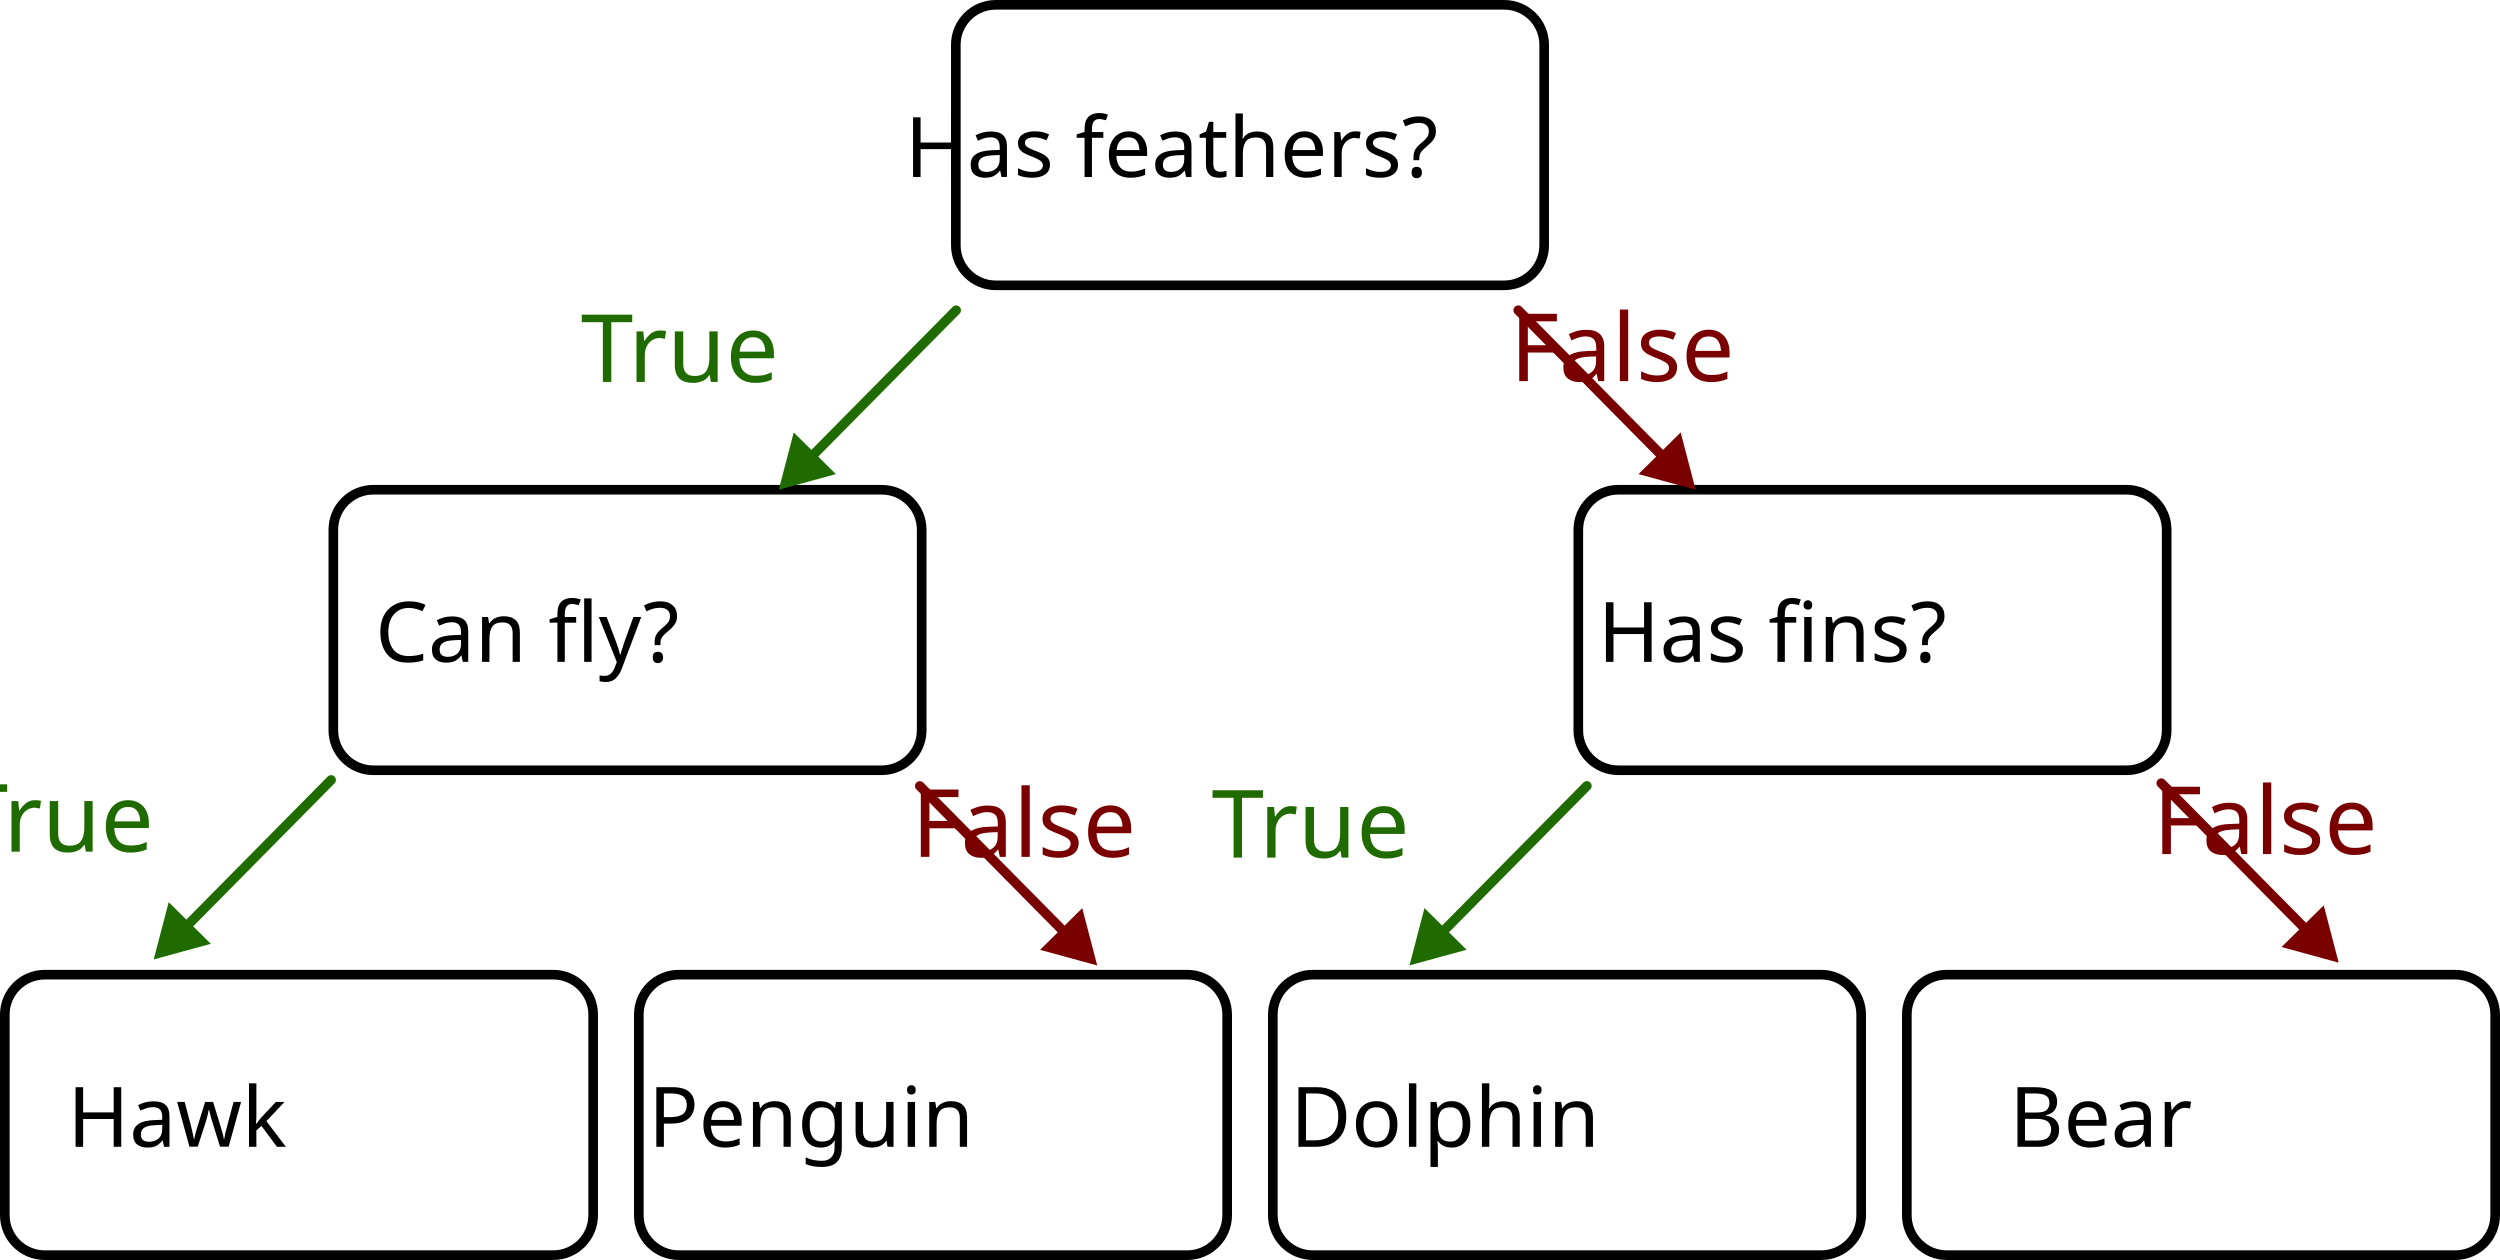
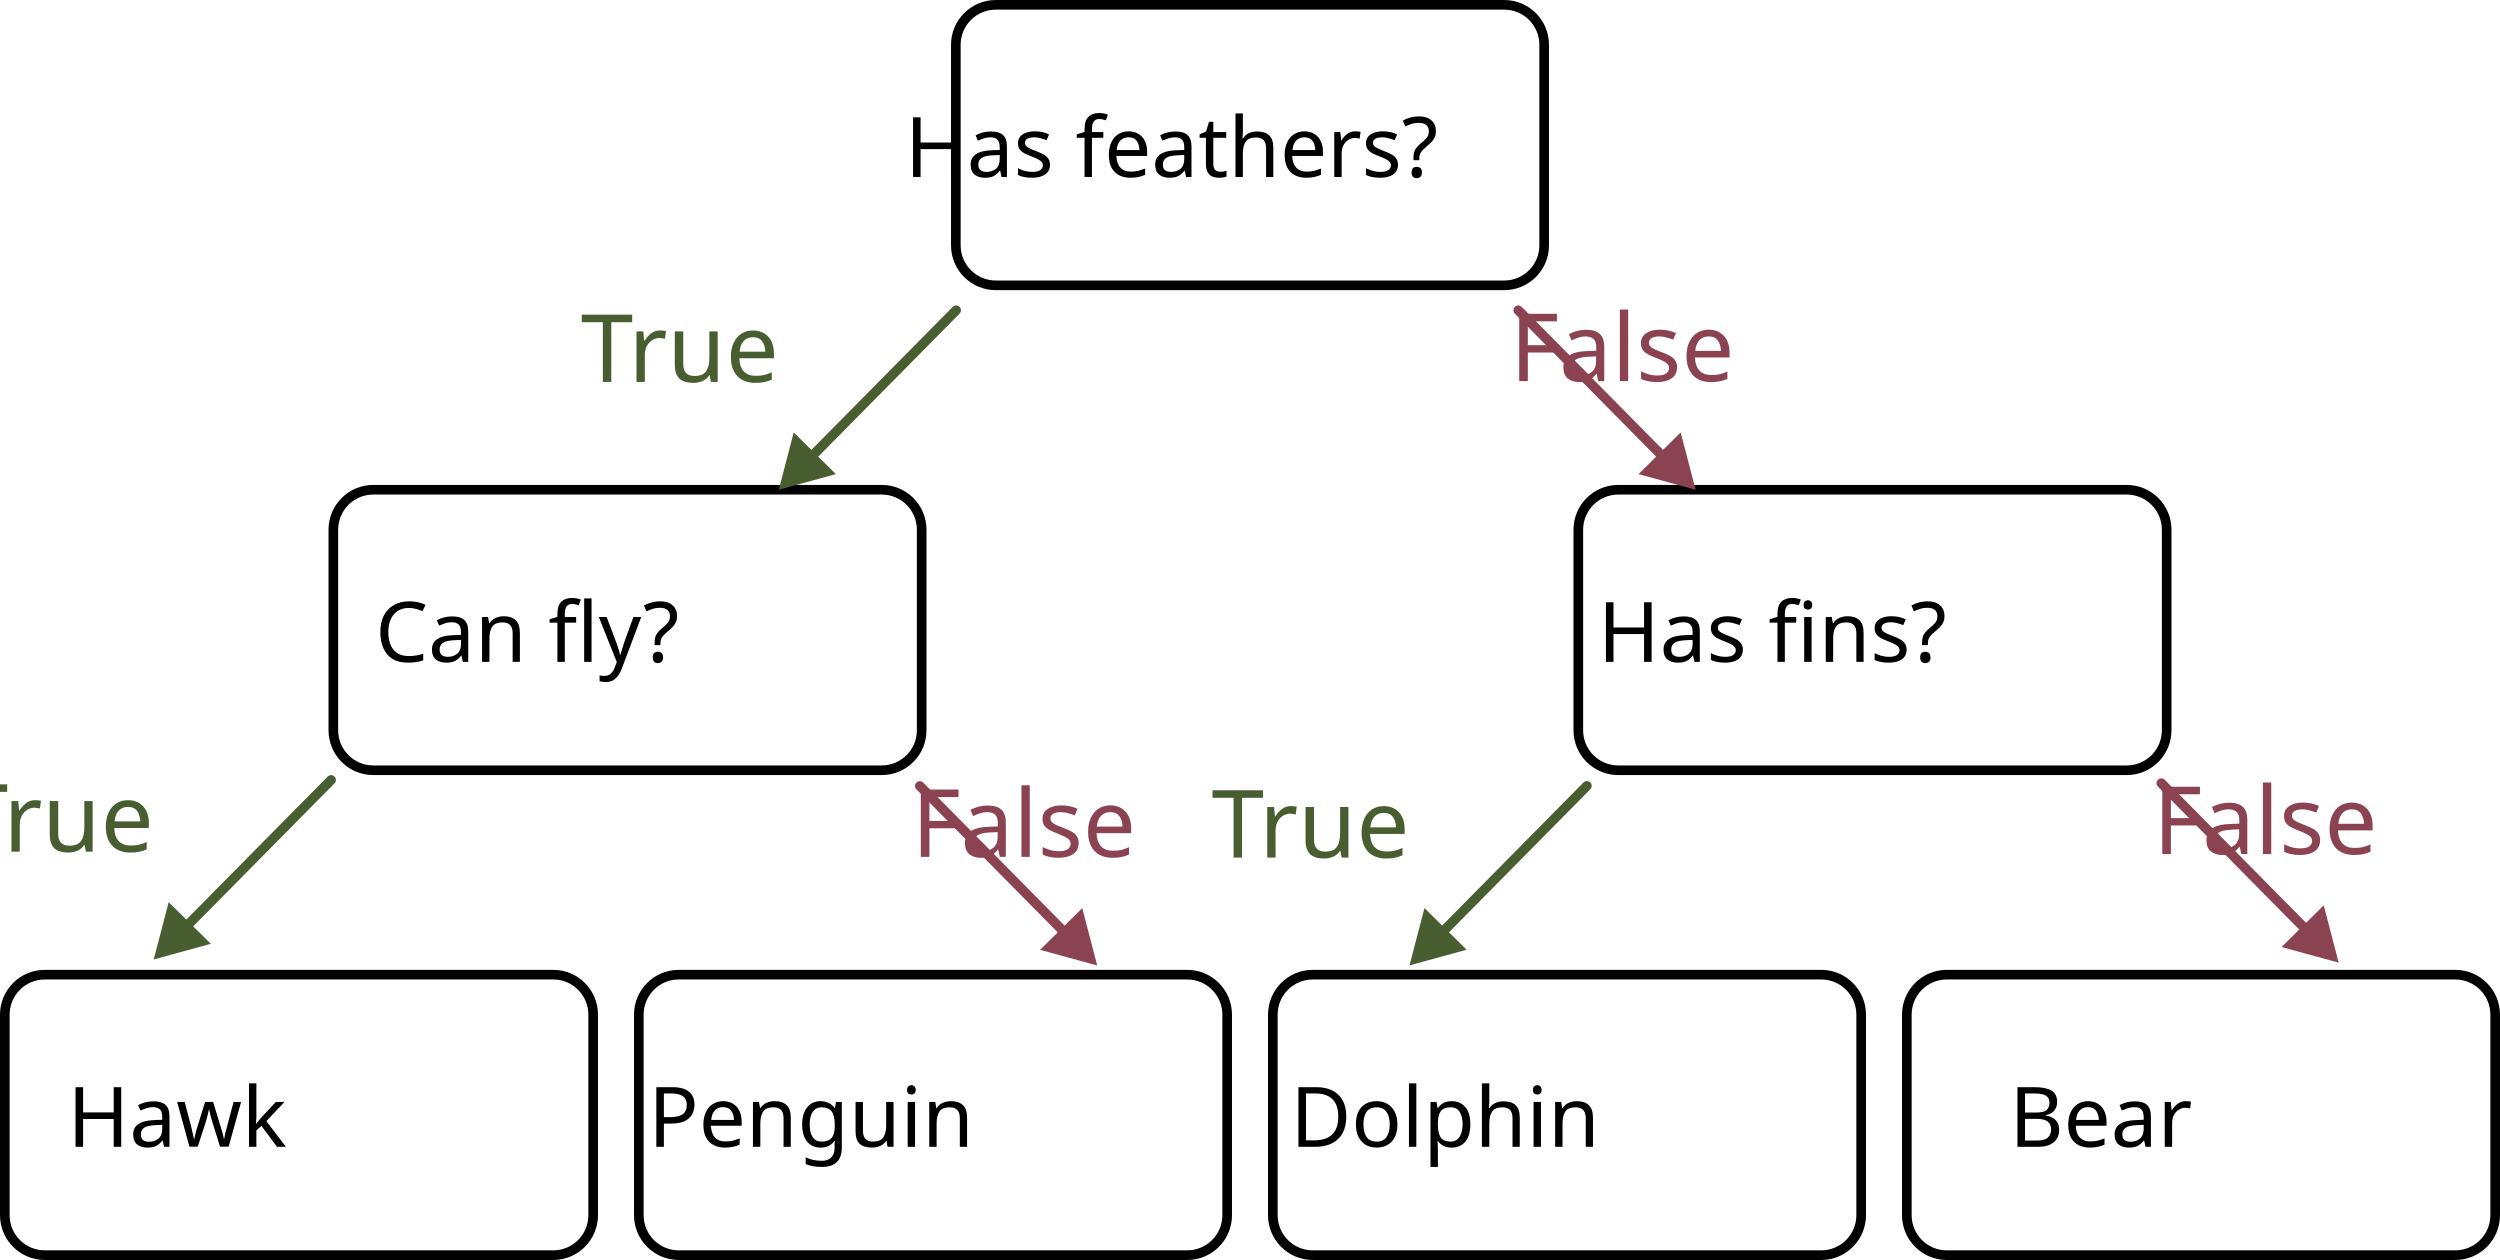
<svg xmlns="http://www.w3.org/2000/svg" width="360.834mm" height="181.86mm" viewBox="0 0 360.834 181.86" version="1.1" id="svg13040">
  <defs id="defs13037">
    <marker style="overflow:visible" id="TriangleStart" refX="0" refY="0" orient="auto-start-reverse" markerWidth="5.324" markerHeight="6.155" viewBox="0 0 5.324 6.155" preserveAspectRatio="xMidYMid">
      <path transform="scale(0.5)" style="fill:context-stroke;fill-rule:evenodd;stroke:context-stroke;stroke-width:1pt" d="M 5.77,0 -2.88,5 V -5 Z" id="path135" />
    </marker>
  </defs>
  <g id="layer1" transform="translate(26.71317,-24.22239)">
    <g id="g13157" transform="matrix(1.419996,0,0,1.419996,18.33405,-10.1733)">
      <rect style="fill:none;fill-opacity:1;stroke:#000000;stroke-width:0.979;stroke-linecap:round;stroke-linejoin:round;stroke-dasharray:none;stroke-dashoffset:0" id="rect13096" width="59.802" height="28.513" x="65.43" y="24.712" ry="4.063" />
      <text xml:space="preserve" style="font-size:8.495px;font-family:Ubuntu;-inkscape-font-specification:'Ubuntu, Normal';text-align:center;text-anchor:middle;fill:#000000;fill-opacity:1;stroke:none;stroke-width:1.31;stroke-linecap:round;stroke-linejoin:round;stroke-dasharray:none;stroke-dashoffset:0" x="95.08" y="42.21" id="text13152">
        <tspan id="tspan13150" style="fill:#000000;stroke:none;stroke-width:1.31" x="95.08" y="42.21">Has feathers?</tspan>
      </text>
    </g>
    <g id="g13294" transform="matrix(1.419996,0,0,1.419996,10.58287,-9.136583)">
      <g id="g13165" transform="translate(68.73079,48.55895)">
        <rect style="fill:none;fill-opacity:1;stroke:#000000;stroke-width:0.979;stroke-linecap:round;stroke-linejoin:round;stroke-dasharray:none;stroke-dashoffset:0" id="rect13159" width="59.802" height="28.513" x="65.43" y="24.712" ry="4.063" />
        <text xml:space="preserve" style="font-size:8.495px;font-family:Ubuntu;-inkscape-font-specification:'Ubuntu, Normal';text-align:center;text-anchor:middle;fill:#000000;fill-opacity:1;stroke:none;stroke-width:1.31;stroke-linecap:round;stroke-linejoin:round;stroke-dasharray:none;stroke-dashoffset:0" x="95.08" y="42.21" id="text13163">
          <tspan id="tspan13161" style="fill:#000000;stroke:none;stroke-width:1.31" x="95.08" y="42.21">Has fins?</tspan>
        </text>
      </g>
      <g id="g13173" transform="translate(-57.81359,48.55895)">
        <rect style="fill:none;fill-opacity:1;stroke:#000000;stroke-width:0.979;stroke-linecap:round;stroke-linejoin:round;stroke-dasharray:none;stroke-dashoffset:0" id="rect13167" width="59.802" height="28.513" x="65.43" y="24.712" ry="4.063" />
        <text xml:space="preserve" style="font-size:8.495px;font-family:Ubuntu;-inkscape-font-specification:'Ubuntu, Normal';text-align:center;text-anchor:middle;fill:#000000;fill-opacity:1;stroke:none;stroke-width:1.31;stroke-linecap:round;stroke-linejoin:round;stroke-dasharray:none;stroke-dashoffset:0" x="95.08" y="42.21" id="text13171">
          <tspan id="tspan13169" style="fill:#000000;stroke:none;stroke-width:1.31" x="95.08" y="42.21">Can fly?</tspan>
        </text>
      </g>
    </g>
    <g id="g13205" transform="matrix(1.419996,0,0,1.419996,155.5962,129.8072)">
      <g id="g13284">
        <g id="g13181" transform="translate(-193.3275)">
          <rect style="fill:none;fill-opacity:1;stroke:#000000;stroke-width:0.979;stroke-linecap:round;stroke-linejoin:round;stroke-dasharray:none;stroke-dashoffset:0" id="rect13175" width="59.802" height="28.513" x="65.43" y="24.712" ry="4.063" />
          <text xml:space="preserve" style="font-size:8.495px;font-family:Ubuntu;-inkscape-font-specification:'Ubuntu, Normal';text-align:center;text-anchor:middle;fill:#000000;fill-opacity:1;stroke:none;stroke-width:1.31;stroke-linecap:round;stroke-linejoin:round;stroke-dasharray:none;stroke-dashoffset:0" x="95.08" y="42.21" id="text13179">
            <tspan id="tspan13177" style="fill:#000000;stroke:none;stroke-width:1.31" x="95.08" y="42.21">Hawk</tspan>
          </text>
        </g>
        <g id="g13189" transform="translate(-128.885)">
          <rect style="fill:none;fill-opacity:1;stroke:#000000;stroke-width:0.979;stroke-linecap:round;stroke-linejoin:round;stroke-dasharray:none;stroke-dashoffset:0" id="rect13183" width="59.802" height="28.513" x="65.43" y="24.712" ry="4.063" />
          <text xml:space="preserve" style="font-size:8.495px;font-family:Ubuntu;-inkscape-font-specification:'Ubuntu, Normal';text-align:center;text-anchor:middle;fill:#000000;fill-opacity:1;stroke:none;stroke-width:1.31;stroke-linecap:round;stroke-linejoin:round;stroke-dasharray:none;stroke-dashoffset:0" x="95.08" y="42.21" id="text13187">
            <tspan id="tspan13185" style="fill:#000000;stroke:none;stroke-width:1.31" x="95.08" y="42.21">Penguin</tspan>
          </text>
        </g>
        <g id="g13197" transform="translate(-64.44251)">
          <rect style="fill:none;fill-opacity:1;stroke:#000000;stroke-width:0.979;stroke-linecap:round;stroke-linejoin:round;stroke-dasharray:none;stroke-dashoffset:0" id="rect13191" width="59.802" height="28.513" x="65.43" y="24.712" ry="4.063" />
          <text xml:space="preserve" style="font-size:8.495px;font-family:Ubuntu;-inkscape-font-specification:'Ubuntu, Normal';text-align:center;text-anchor:middle;fill:#000000;fill-opacity:1;stroke:none;stroke-width:1.31;stroke-linecap:round;stroke-linejoin:round;stroke-dasharray:none;stroke-dashoffset:0" x="95.08" y="42.21" id="text13195">
            <tspan id="tspan13193" style="fill:#000000;stroke:none;stroke-width:1.31" x="95.08" y="42.21">Dolphin</tspan>
          </text>
        </g>
        <rect style="fill:none;fill-opacity:1;stroke:#000000;stroke-width:0.979;stroke-linecap:round;stroke-linejoin:round;stroke-dasharray:none;stroke-dashoffset:0" id="rect13199" width="59.802" height="28.513" x="65.43" y="24.712" ry="4.063" />
        <text xml:space="preserve" style="font-size:8.495px;font-family:Ubuntu;-inkscape-font-specification:'Ubuntu, Normal';text-align:center;text-anchor:middle;fill:#000000;fill-opacity:1;stroke:none;stroke-width:1.31;stroke-linecap:round;stroke-linejoin:round;stroke-dasharray:none;stroke-dashoffset:0" x="95.08" y="42.21" id="text13203">
          <tspan id="tspan13201" style="fill:#000000;stroke:none;stroke-width:1.31" x="95.08" y="42.21">Bear</tspan>
        </text>
      </g>
    </g>
    <g id="g13441" transform="matrix(1.419996,0,0,1.419996,11.21942,-10.1733)">
-       <path style="fill:#206b00;fill-opacity:1;stroke:#206b00;stroke-width:0.979;stroke-linecap:round;stroke-linejoin:round;stroke-dasharray:none;stroke-dashoffset:0;marker-end:url(#TriangleStart)" d="M 70.472,55.758 54.886,71.529" id="path13350" />
-       <text xml:space="preserve" style="font-size:9.574px;font-family:Ubuntu;-inkscape-font-specification:'Ubuntu, Normal';text-align:center;text-anchor:middle;fill:#206b00;fill-opacity:1;stroke:none;stroke-width:1.476;stroke-linecap:round;stroke-linejoin:round;stroke-dasharray:none;stroke-dashoffset:0" x="51.099" y="63.047" id="text13434">
-         <tspan id="tspan13432" style="stroke:none;stroke-width:1.476" x="51.099" y="63.047">True</tspan>
+       <path style="fill:#485e30;fill-opacity:1;stroke:#485e30;stroke-width:0.979;stroke-linecap:round;stroke-linejoin:round;stroke-dasharray:none;stroke-dashoffset:0;marker-end:url(#TriangleStart)" d="M 70.472,55.758 54.886,71.529" id="path13350" />
+       <text xml:space="preserve" style="font-size:9.574px;font-family:Ubuntu;-inkscape-font-specification:'Ubuntu, Normal';text-align:center;text-anchor:middle;fill:#485e30;fill-opacity:1;stroke:none;stroke-width:1.476;stroke-linecap:round;stroke-linejoin:round;stroke-dasharray:none;stroke-dashoffset:0" x="51.099" y="63.047" id="text13434">
+         <tspan id="tspan13432" style="stroke:none;stroke-width:1.476;fill:#485e30" x="51.099" y="63.047">True</tspan>
      </text>
    </g>
    <g id="g13461" transform="matrix(1.419996,0,0,1.419996,117.2586,-10.1733)">
-       <path style="fill:#7a0000;fill-opacity:1;stroke:#7a0000;stroke-width:0.979;stroke-linecap:round;stroke-linejoin:round;stroke-dasharray:none;stroke-dashoffset:0;marker-end:url(#TriangleStart)" d="M 52.932,55.758 68.518,71.529" id="path13455" />
-       <text xml:space="preserve" style="font-size:9.574px;font-family:Ubuntu;-inkscape-font-specification:'Ubuntu, Normal';text-align:center;text-anchor:middle;fill:#7a0000;fill-opacity:1;stroke:none;stroke-width:1.476;stroke-linecap:round;stroke-linejoin:round;stroke-dasharray:none;stroke-dashoffset:0" x="72.218" y="62.963" id="text13459">
-         <tspan id="tspan13457" style="fill:#7a0000;stroke:none;stroke-width:1.476" x="72.218" y="62.963">False</tspan>
+       <path style="fill:#8c4351;fill-opacity:1;stroke:#8c4351;stroke-width:0.979;stroke-linecap:round;stroke-linejoin:round;stroke-dasharray:none;stroke-dashoffset:0;marker-end:url(#TriangleStart)" d="M 52.932,55.758 68.518,71.529" id="path13455" />
+       <text xml:space="preserve" style="font-size:9.574px;font-family:Ubuntu;-inkscape-font-specification:'Ubuntu, Normal';text-align:center;text-anchor:middle;fill:#8c4351;fill-opacity:1;stroke:none;stroke-width:1.476;stroke-linecap:round;stroke-linejoin:round;stroke-dasharray:none;stroke-dashoffset:0" x="72.218" y="62.963" id="text13459">
+         <tspan id="tspan13457" style="fill:#8c4351;stroke:none;stroke-width:1.476" x="72.218" y="62.963">False</tspan>
      </text>
    </g>
    <g id="g13589" transform="matrix(1.419996,0,0,1.419996,-78.99534,57.62037)">
-       <path style="fill:#206b00;fill-opacity:1;stroke:#206b00;stroke-width:0.979;stroke-linecap:round;stroke-linejoin:round;stroke-dasharray:none;stroke-dashoffset:0;marker-end:url(#TriangleStart)" d="M 70.472,55.758 54.886,71.529" id="path13583" />
-       <text xml:space="preserve" style="font-size:9.574px;font-family:Ubuntu;-inkscape-font-specification:'Ubuntu, Normal';text-align:center;text-anchor:middle;fill:#206b00;fill-opacity:1;stroke:none;stroke-width:1.476;stroke-linecap:round;stroke-linejoin:round;stroke-dasharray:none;stroke-dashoffset:0" x="51.099" y="63.047" id="text13587">
-         <tspan id="tspan13585" style="stroke:none;stroke-width:1.476" x="51.099" y="63.047">True</tspan>
+       <path style="fill:#485e30;fill-opacity:1;stroke:#485e30;stroke-width:0.979;stroke-linecap:round;stroke-linejoin:round;stroke-dasharray:none;stroke-dashoffset:0;marker-end:url(#TriangleStart)" d="M 70.472,55.758 54.886,71.529" id="path13583" />
+       <text xml:space="preserve" style="font-size:9.574px;font-family:Ubuntu;-inkscape-font-specification:'Ubuntu, Normal';text-align:center;text-anchor:middle;fill:#485e30;fill-opacity:1;stroke:none;stroke-width:1.476;stroke-linecap:round;stroke-linejoin:round;stroke-dasharray:none;stroke-dashoffset:0" x="51.099" y="63.047" id="text13587">
+         <tspan id="tspan13585" style="stroke:none;stroke-width:1.476;fill:#485e30" x="51.099" y="63.047">True</tspan>
      </text>
    </g>
    <g id="g13599" transform="matrix(1.419996,0,0,1.419996,102.2566,58.47698)">
-       <path style="fill:#206b00;fill-opacity:1;stroke:#206b00;stroke-width:0.979;stroke-linecap:round;stroke-linejoin:round;stroke-dasharray:none;stroke-dashoffset:0;marker-end:url(#TriangleStart)" d="M 70.472,55.758 54.886,71.529" id="path13593" />
-       <text xml:space="preserve" style="font-size:9.574px;font-family:Ubuntu;-inkscape-font-specification:'Ubuntu, Normal';text-align:center;text-anchor:middle;fill:#206b00;fill-opacity:1;stroke:none;stroke-width:1.476;stroke-linecap:round;stroke-linejoin:round;stroke-dasharray:none;stroke-dashoffset:0" x="51.099" y="63.047" id="text13597">
-         <tspan id="tspan13595" style="stroke:none;stroke-width:1.476" x="51.099" y="63.047">True</tspan>
+       <path style="fill:#485e30;fill-opacity:1;stroke:#485e30;stroke-width:0.979;stroke-linecap:round;stroke-linejoin:round;stroke-dasharray:none;stroke-dashoffset:0;marker-end:url(#TriangleStart)" d="M 70.472,55.758 54.886,71.529" id="path13593" />
+       <text xml:space="preserve" style="font-size:9.574px;font-family:Ubuntu;-inkscape-font-specification:'Ubuntu, Normal';text-align:center;text-anchor:middle;fill:#485e30;fill-opacity:1;stroke:none;stroke-width:1.476;stroke-linecap:round;stroke-linejoin:round;stroke-dasharray:none;stroke-dashoffset:0" x="51.099" y="63.047" id="text13597">
+         <tspan id="tspan13595" style="stroke:none;stroke-width:1.476;fill:#485e30" x="51.099" y="63.047">True</tspan>
      </text>
    </g>
    <g id="g13611" transform="matrix(1.419996,0,0,1.419996,30.88622,58.48873)">
-       <path style="fill:#7a0000;fill-opacity:1;stroke:#7a0000;stroke-width:0.979;stroke-linecap:round;stroke-linejoin:round;stroke-dasharray:none;stroke-dashoffset:0;marker-end:url(#TriangleStart)" d="M 52.932,55.758 68.518,71.529" id="path13605" />
-       <text xml:space="preserve" style="font-size:9.574px;font-family:Ubuntu;-inkscape-font-specification:'Ubuntu, Normal';text-align:center;text-anchor:middle;fill:#7a0000;fill-opacity:1;stroke:none;stroke-width:1.476;stroke-linecap:round;stroke-linejoin:round;stroke-dasharray:none;stroke-dashoffset:0" x="72.218" y="62.963" id="text13609">
-         <tspan id="tspan13607" style="fill:#7a0000;stroke:none;stroke-width:1.476" x="72.218" y="62.963">False</tspan>
+       <path style="fill:#8c4351;fill-opacity:1;stroke:#8c4351;stroke-width:0.979;stroke-linecap:round;stroke-linejoin:round;stroke-dasharray:none;stroke-dashoffset:0;marker-end:url(#TriangleStart)" d="M 52.932,55.758 68.518,71.529" id="path13605" />
+       <text xml:space="preserve" style="font-size:9.574px;font-family:Ubuntu;-inkscape-font-specification:'Ubuntu, Normal';text-align:center;text-anchor:middle;fill:#8c4351;fill-opacity:1;stroke:none;stroke-width:1.476;stroke-linecap:round;stroke-linejoin:round;stroke-dasharray:none;stroke-dashoffset:0" x="72.218" y="62.963" id="text13609">
+         <tspan id="tspan13607" style="fill:#8c4351;stroke:none;stroke-width:1.476" x="72.218" y="62.963">False</tspan>
      </text>
    </g>
    <g id="g13621" transform="matrix(1.419996,0,0,1.419996,210.074,58.08391)">
-       <path style="fill:#7a0000;fill-opacity:1;stroke:#7a0000;stroke-width:0.979;stroke-linecap:round;stroke-linejoin:round;stroke-dasharray:none;stroke-dashoffset:0;marker-end:url(#TriangleStart)" d="M 52.932,55.758 68.518,71.529" id="path13615" />
-       <text xml:space="preserve" style="font-size:9.574px;font-family:Ubuntu;-inkscape-font-specification:'Ubuntu, Normal';text-align:center;text-anchor:middle;fill:#7a0000;fill-opacity:1;stroke:none;stroke-width:1.476;stroke-linecap:round;stroke-linejoin:round;stroke-dasharray:none;stroke-dashoffset:0" x="72.218" y="62.963" id="text13619">
-         <tspan id="tspan13617" style="fill:#7a0000;stroke:none;stroke-width:1.476" x="72.218" y="62.963">False</tspan>
+       <path style="fill:#8c4351;fill-opacity:1;stroke:#8c4351;stroke-width:0.979;stroke-linecap:round;stroke-linejoin:round;stroke-dasharray:none;stroke-dashoffset:0;marker-end:url(#TriangleStart)" d="M 52.932,55.758 68.518,71.529" id="path13615" />
+       <text xml:space="preserve" style="font-size:9.574px;font-family:Ubuntu;-inkscape-font-specification:'Ubuntu, Normal';text-align:center;text-anchor:middle;fill:#8c4351;fill-opacity:1;stroke:none;stroke-width:1.476;stroke-linecap:round;stroke-linejoin:round;stroke-dasharray:none;stroke-dashoffset:0" x="72.218" y="62.963" id="text13619">
+         <tspan id="tspan13617" style="fill:#8c4351;stroke:none;stroke-width:1.476" x="72.218" y="62.963">False</tspan>
      </text>
    </g>
  </g>
</svg>
